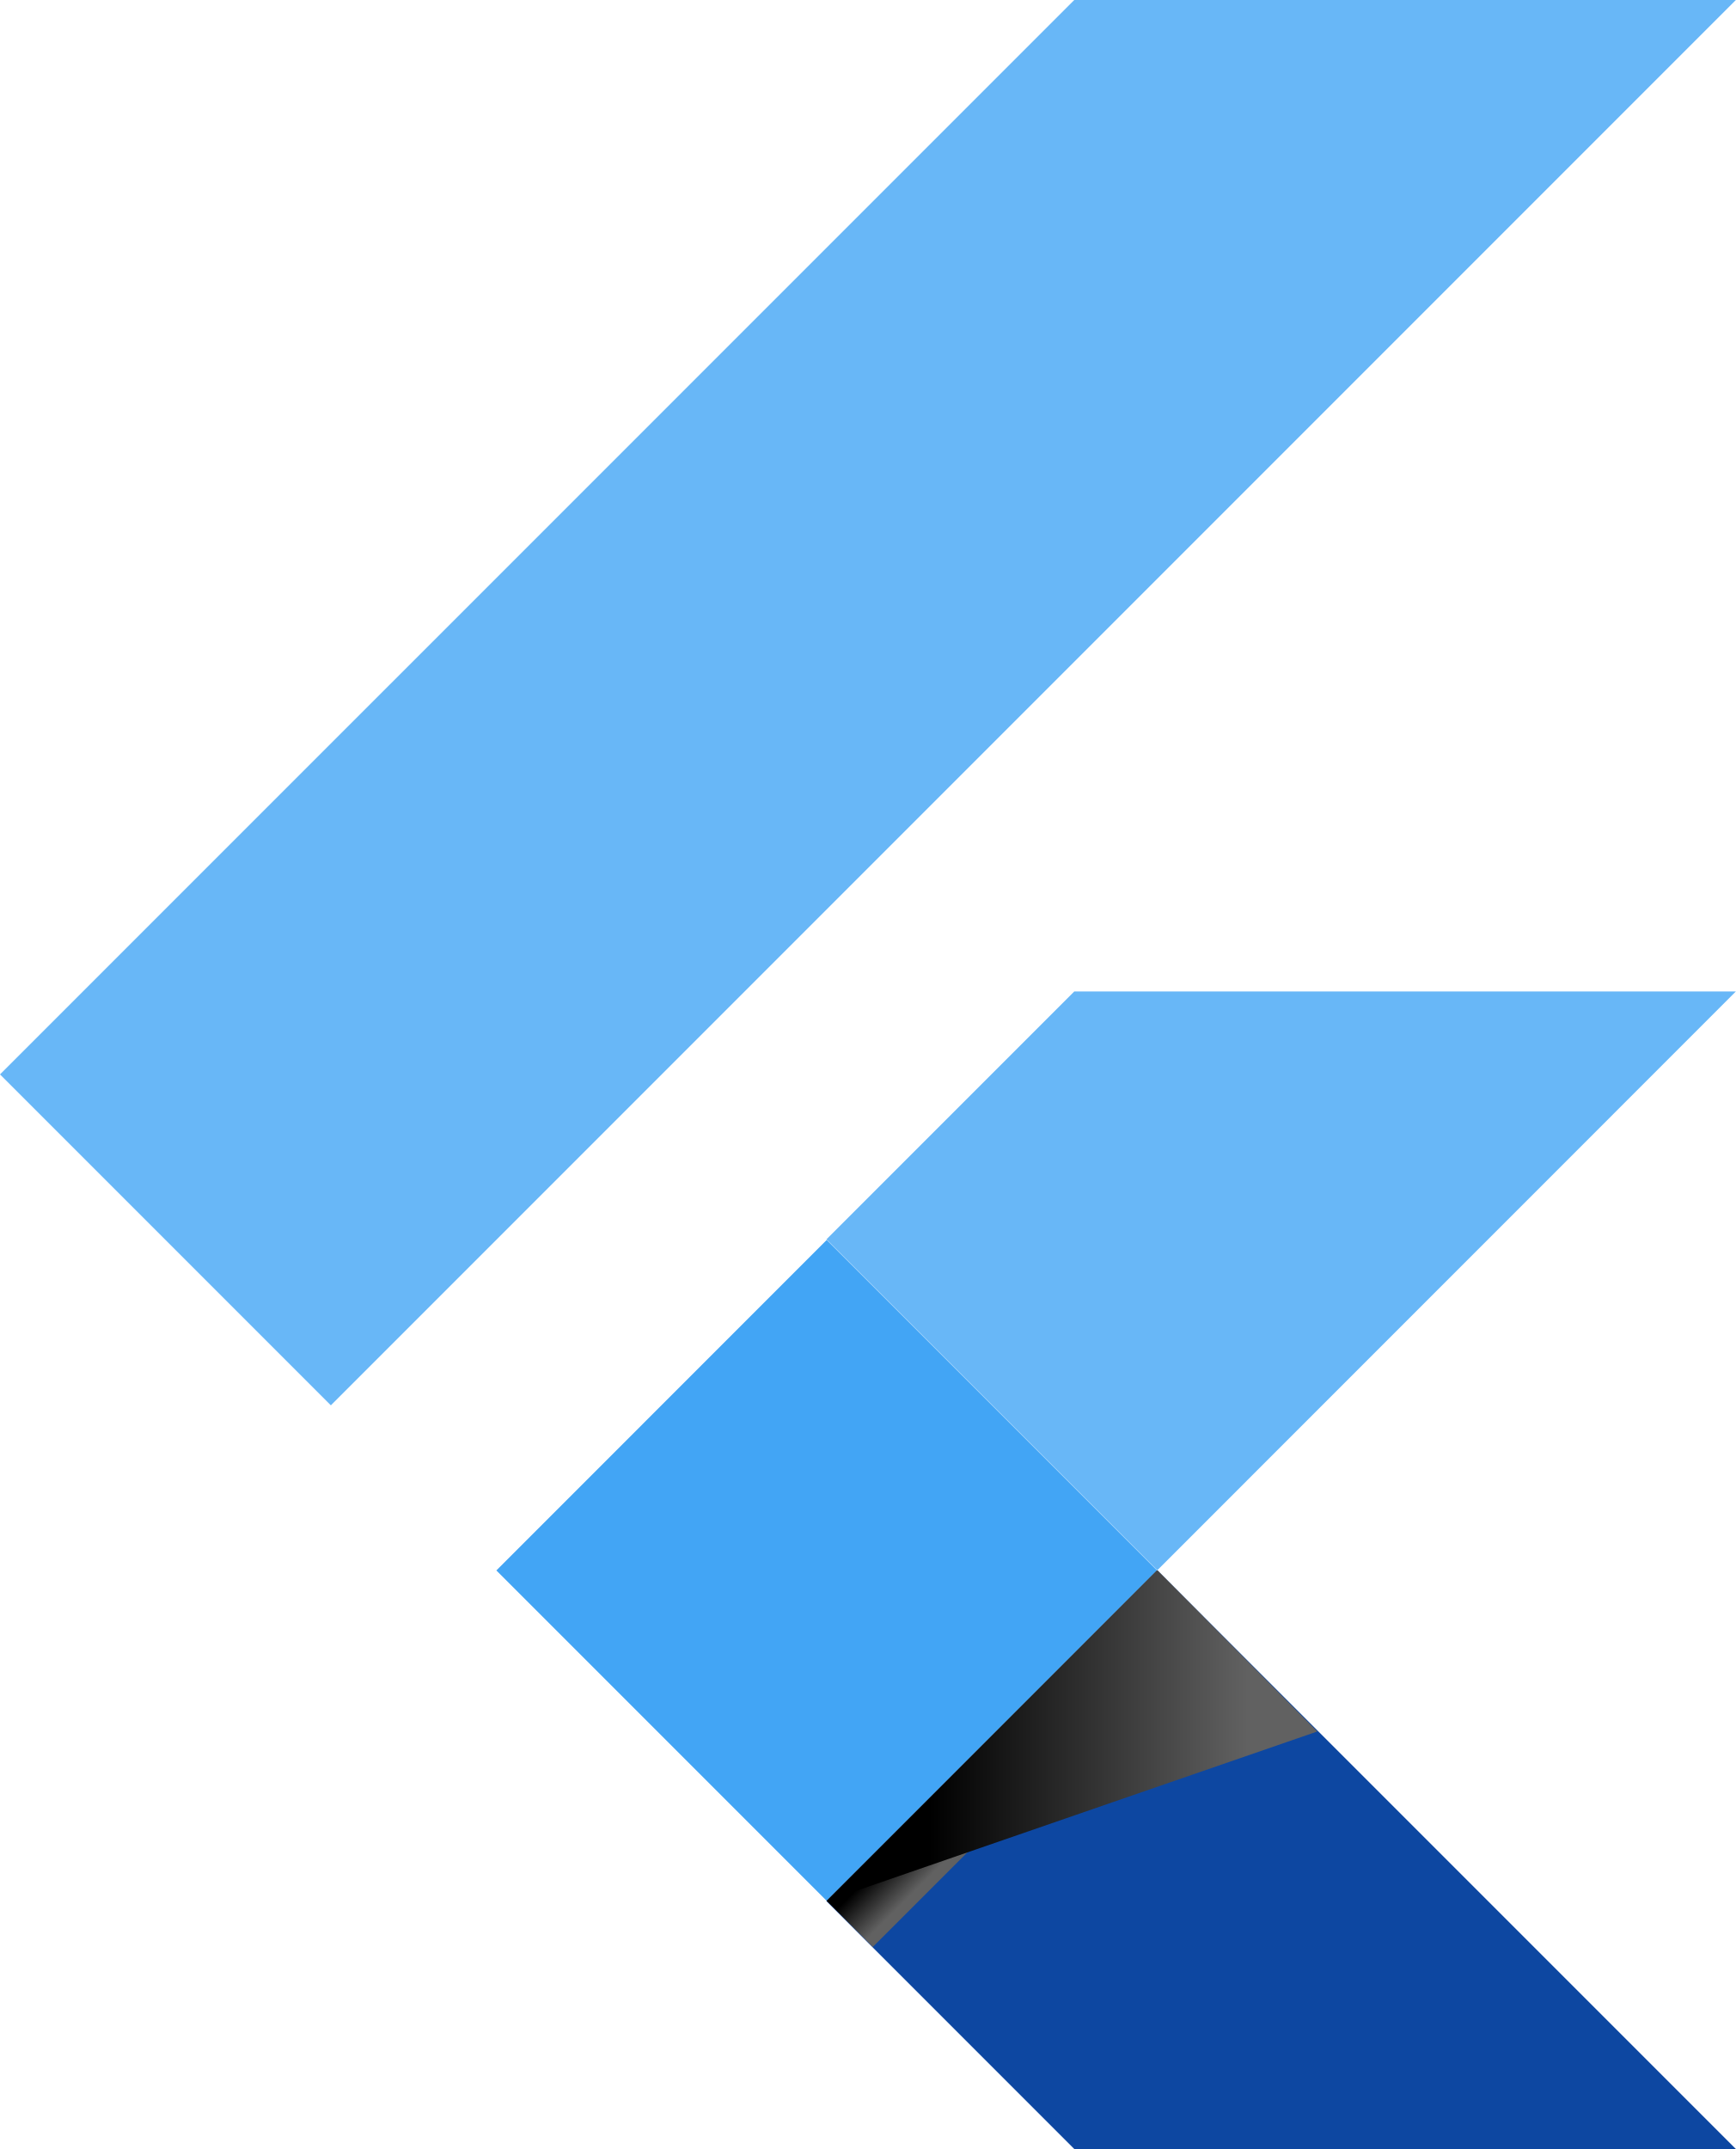
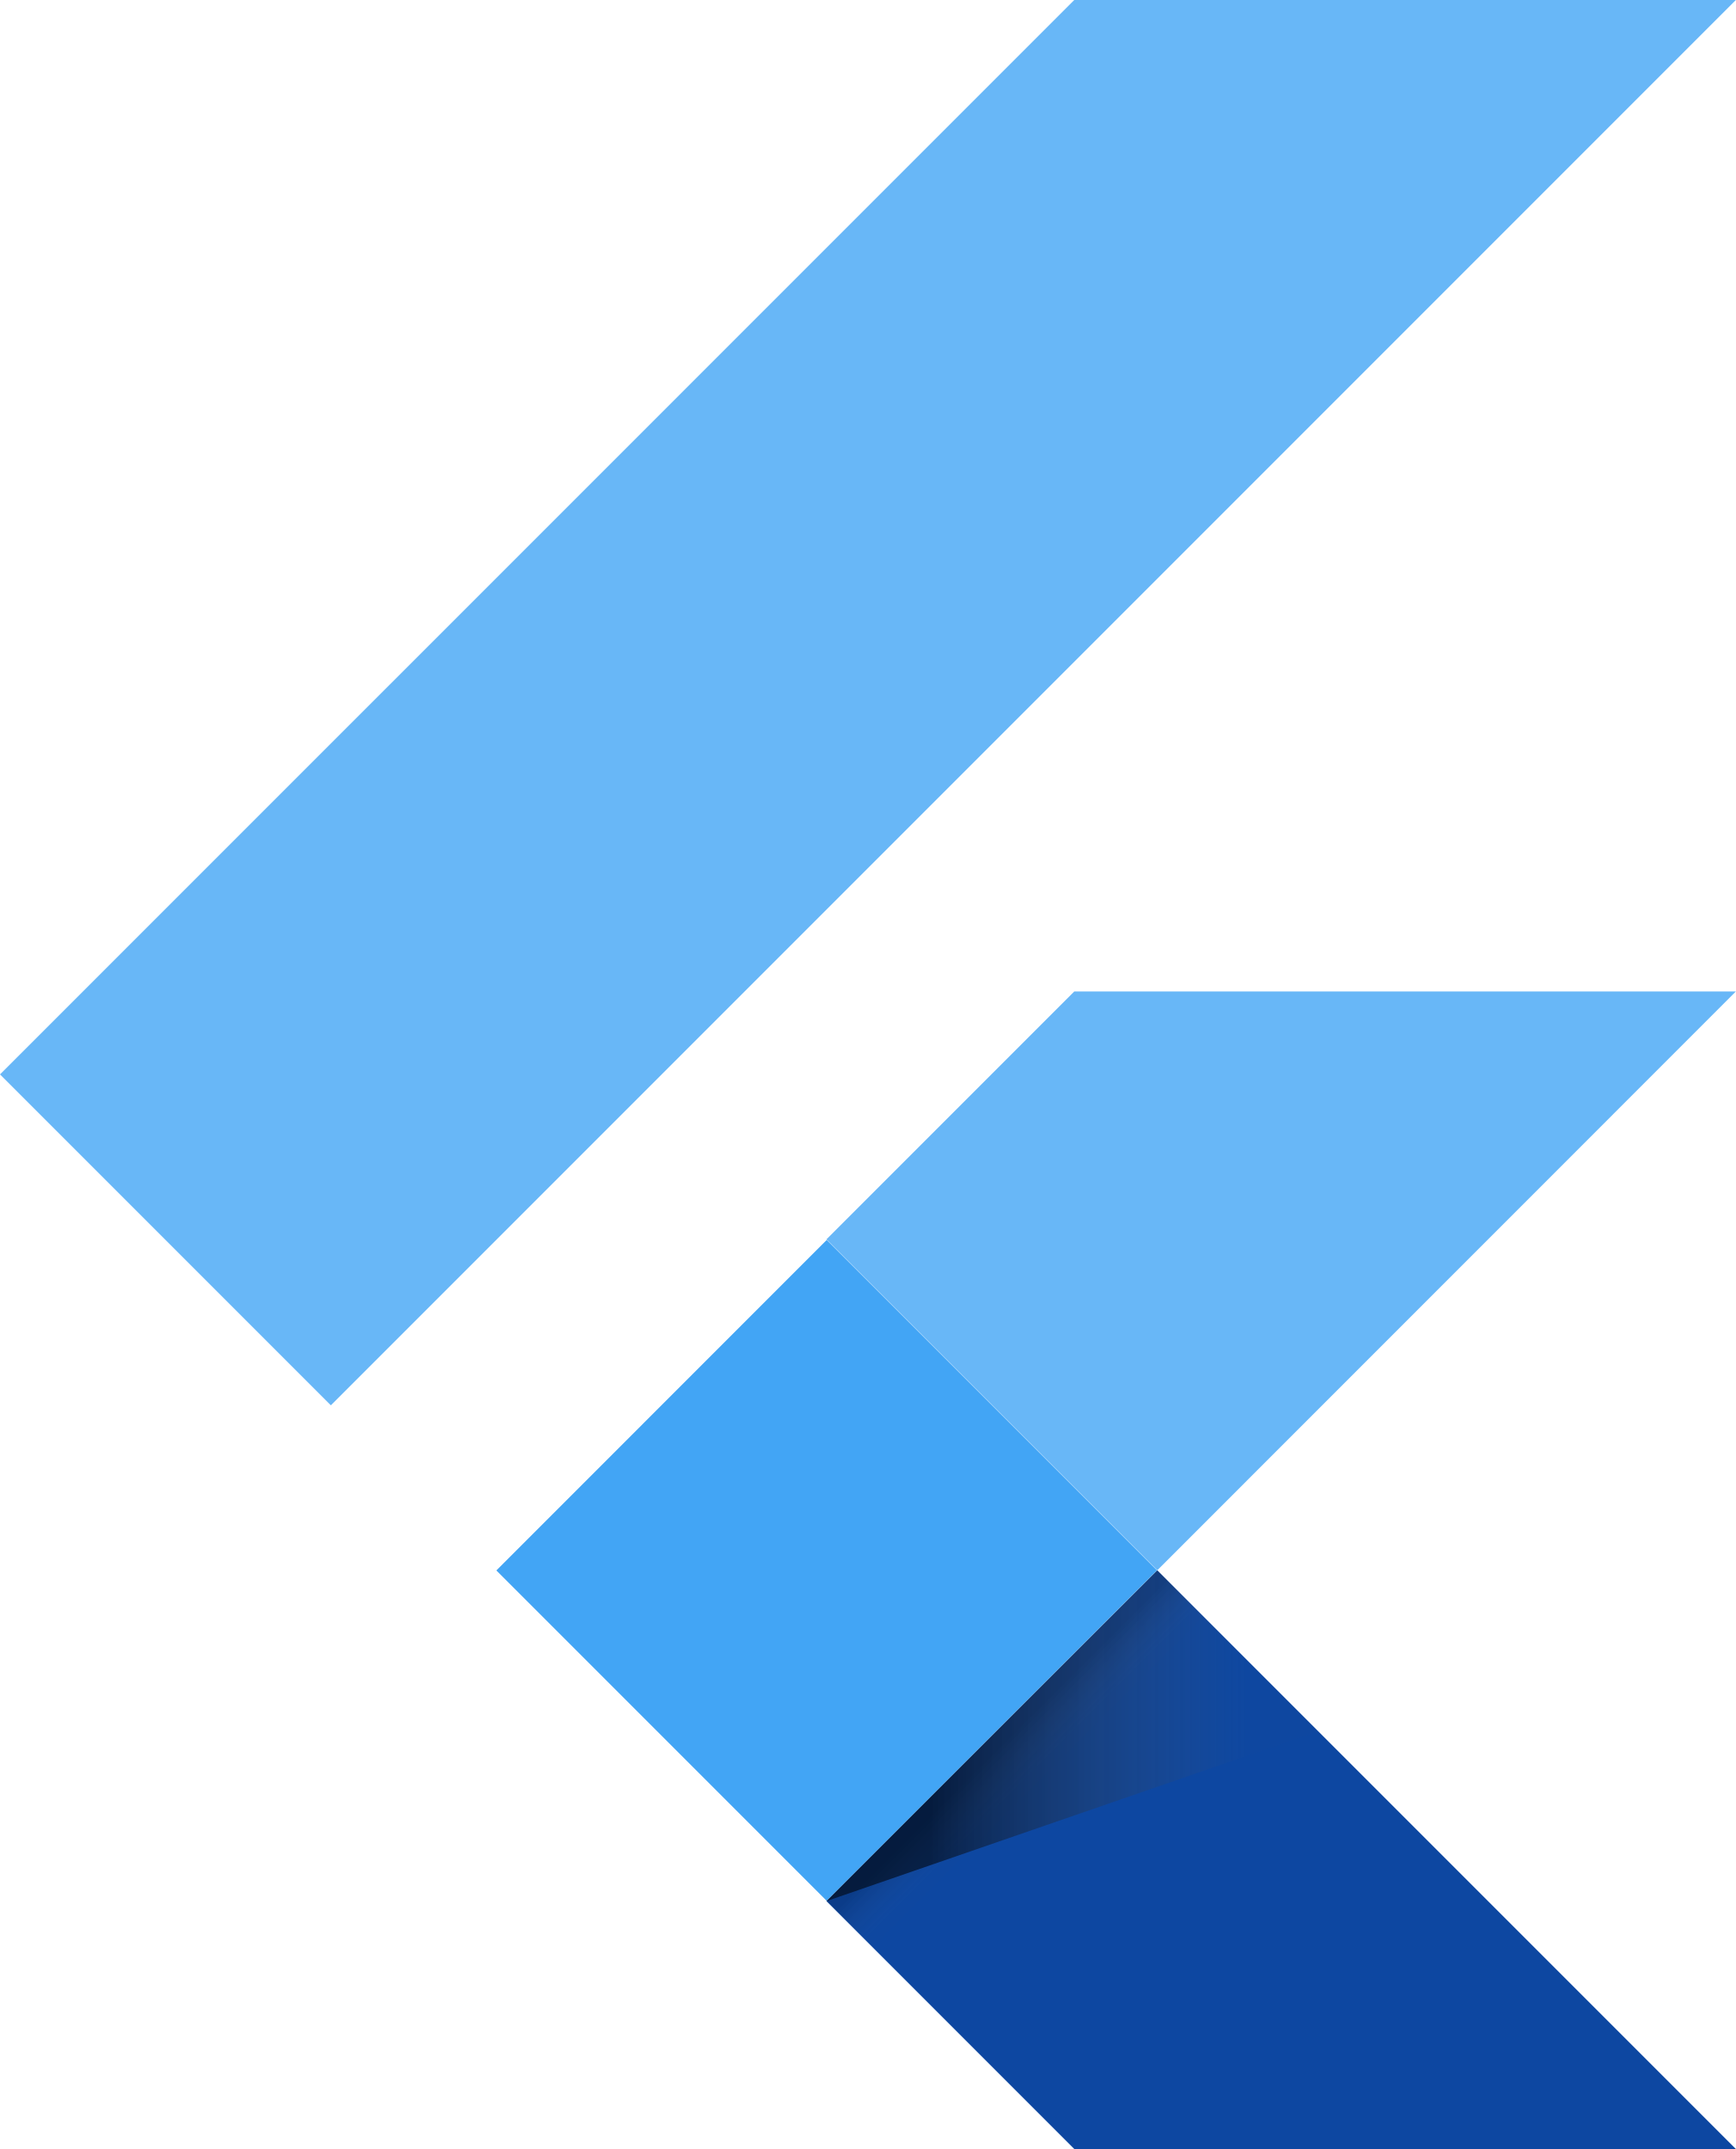
<svg xmlns="http://www.w3.org/2000/svg" enable-background="new 0 0 1999 2474.2" viewBox="0 0 1999 2474.2">
  <linearGradient id="a" gradientTransform="matrix(380.4042 -380.4175 -53.104 -53.1021 908228.312 -700059.5)" gradientUnits="userSpaceOnUse" x1="-2115.003" x2="-2115.003" y1="1930.741" y2="1929.741">
-     <stop offset=".2" stopOpacity=".15" />
-     <stop offset=".85" stop-color="#616161" stopOpacity=".01" />
+     <stop offset=".2" stop-opacity=".15" />
+     <stop offset=".85" stop-color="#616161" stop-opacity=".01" />
  </linearGradient>
  <linearGradient id="b" gradientTransform="matrix(565.291 0 0 -380.9571 1196694.25 743476.562)" gradientUnits="userSpaceOnUse" x1="-2115.269" x2="-2114.269" y1="1946.356" y2="1946.356">
-     <stop offset=".2" stopOpacity=".55" />
-     <stop offset=".85" stop-color="#616161" stopOpacity=".01" />
+     <stop offset=".2" stop-opacity=".55" />
+     <stop offset=".85" stop-color="#616161" stop-opacity=".01" />
  </linearGradient>
  <path d="m381 1618-381-381 1237.1-1237h761.9m0 1141.5h-761.9l-285.4 285.4 381 381" fill="#42a5f5" fill-opacity=".8" />
  <path d="m951.7 2188.8 285.4 285.4h761.9l-666.3-666.3" fill="#0d47a1" />
  <path d="m571.6 1808.1 380.4-380.5 380.4 380.4-380.4 380.5z" fill="#42a5f5" />
  <path d="m952 2188.5 380.4-380.4 53.1 53.1-380.4 380.4z" fill="url(#a)" />
  <path d="m951.7 2188.8 565.3-195.3-184.3-185.7" fill="url(#b)" />
</svg>
